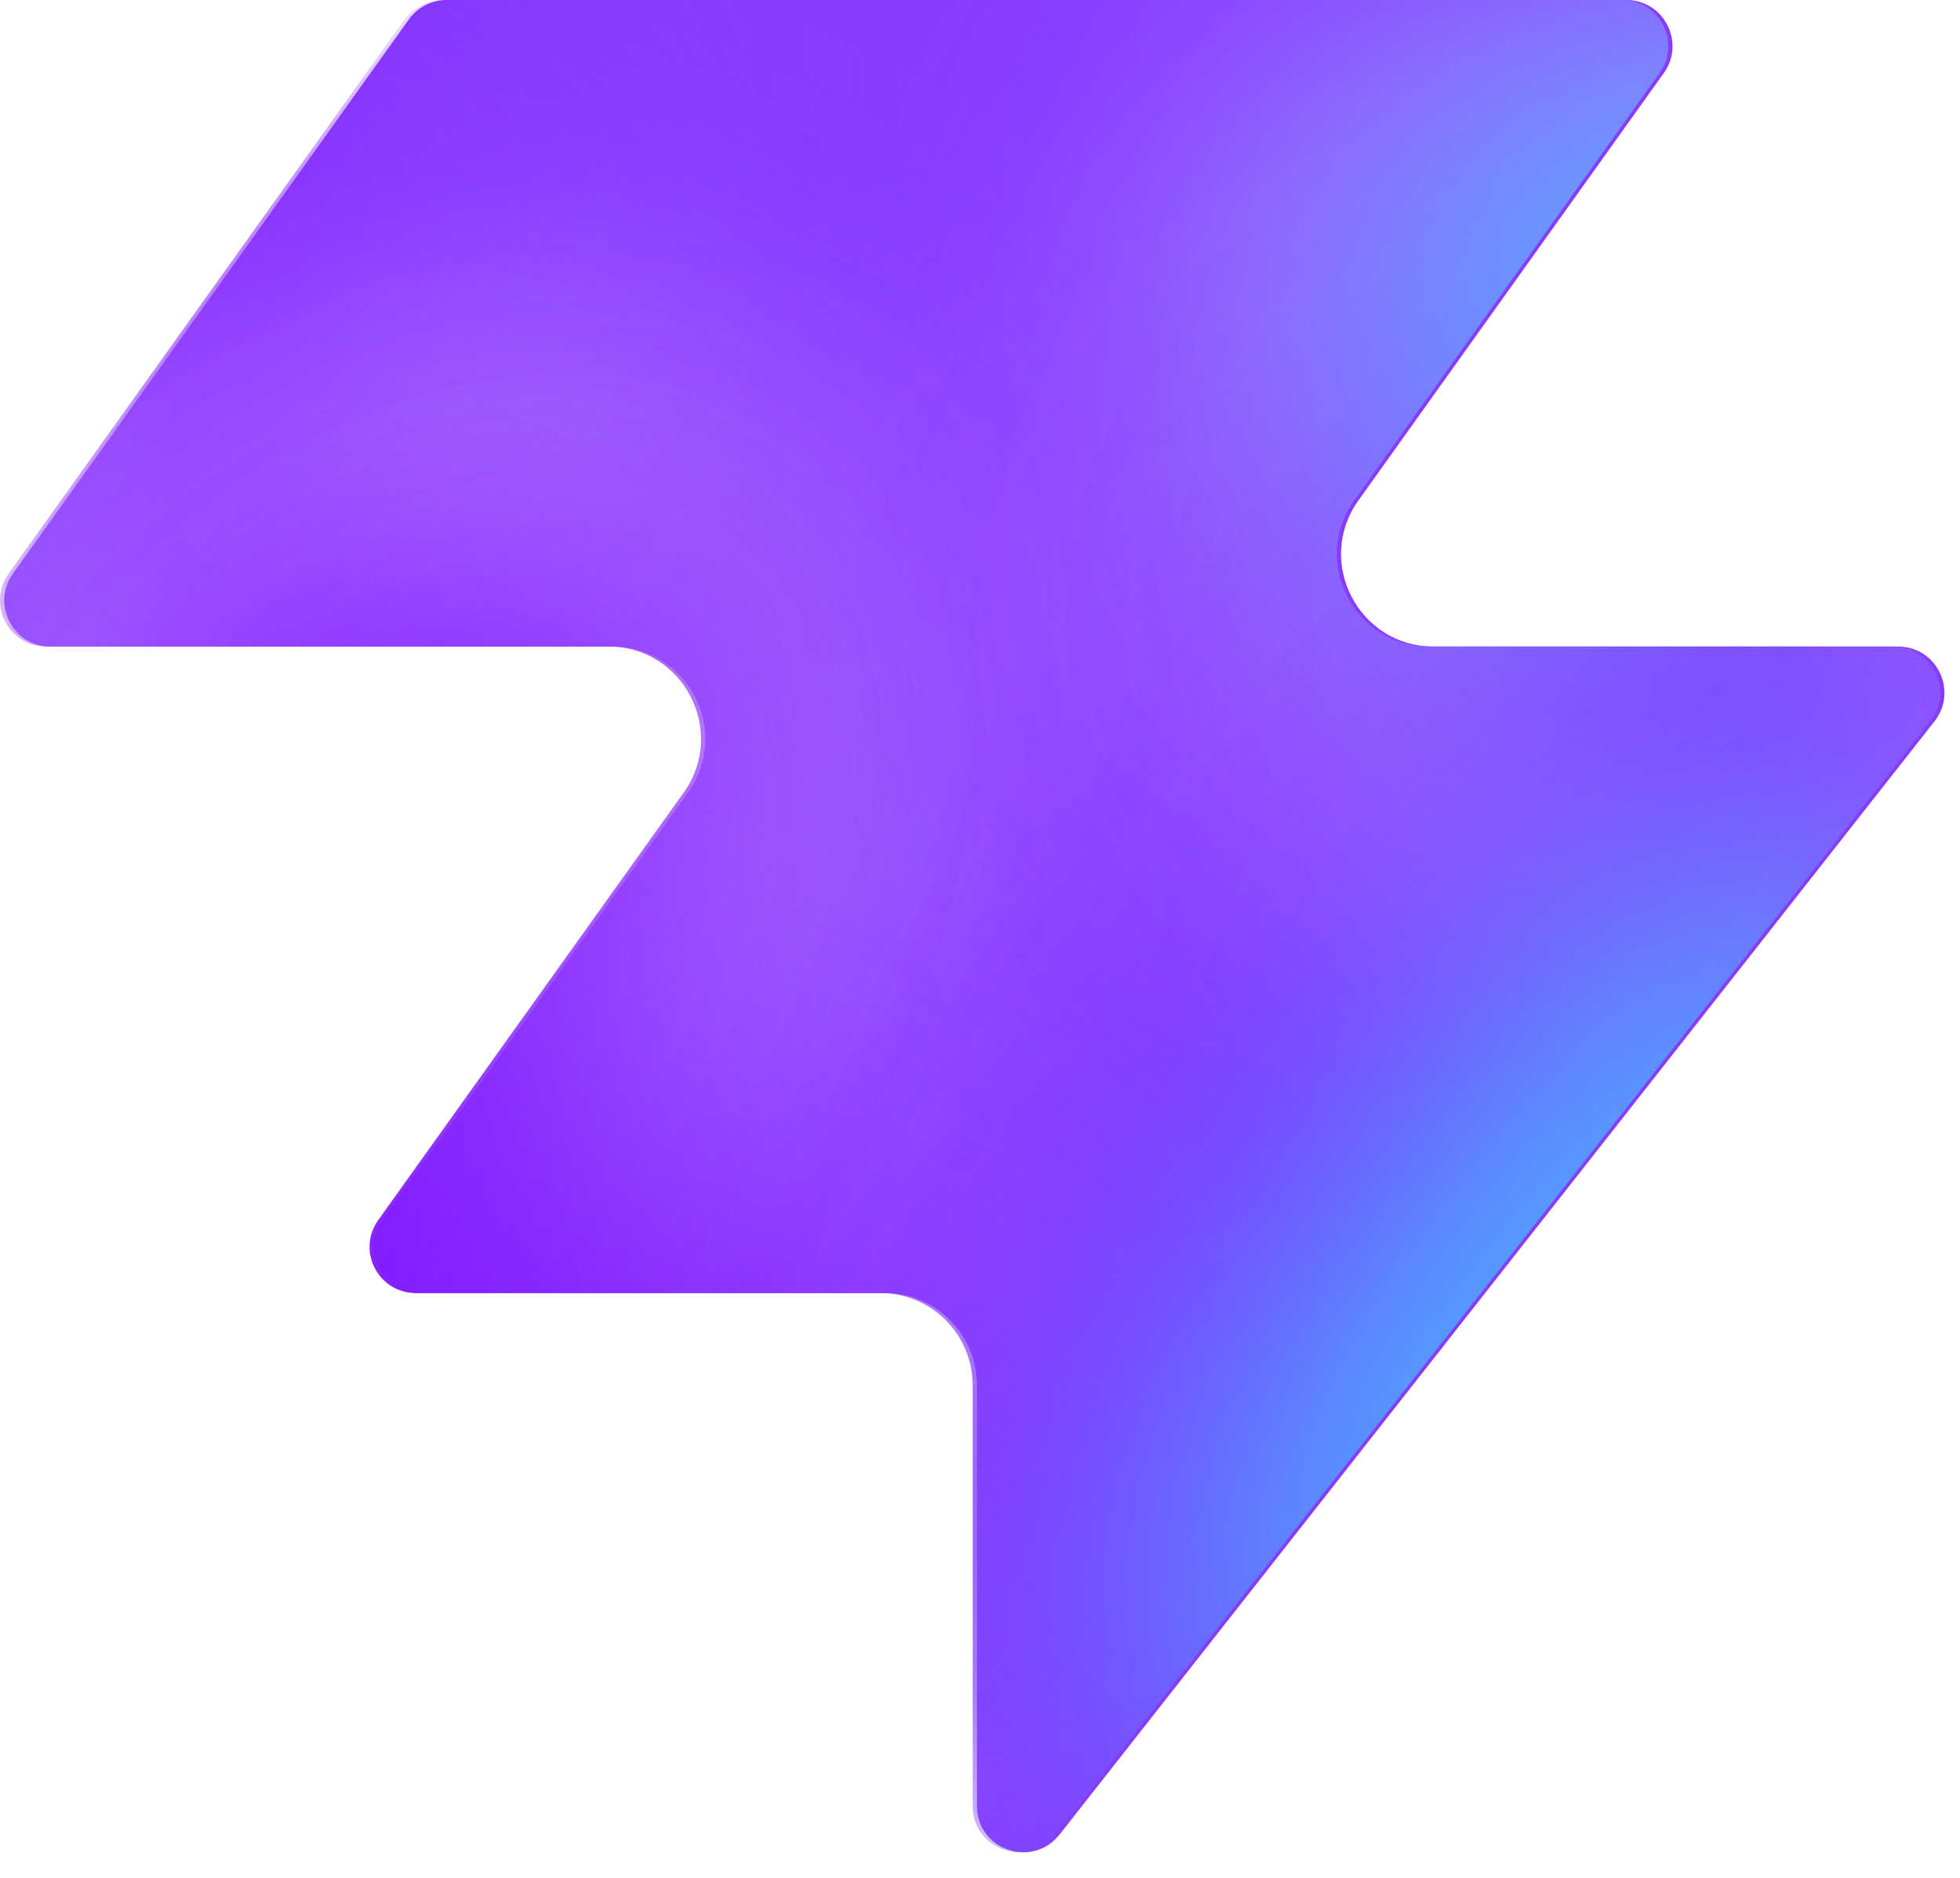
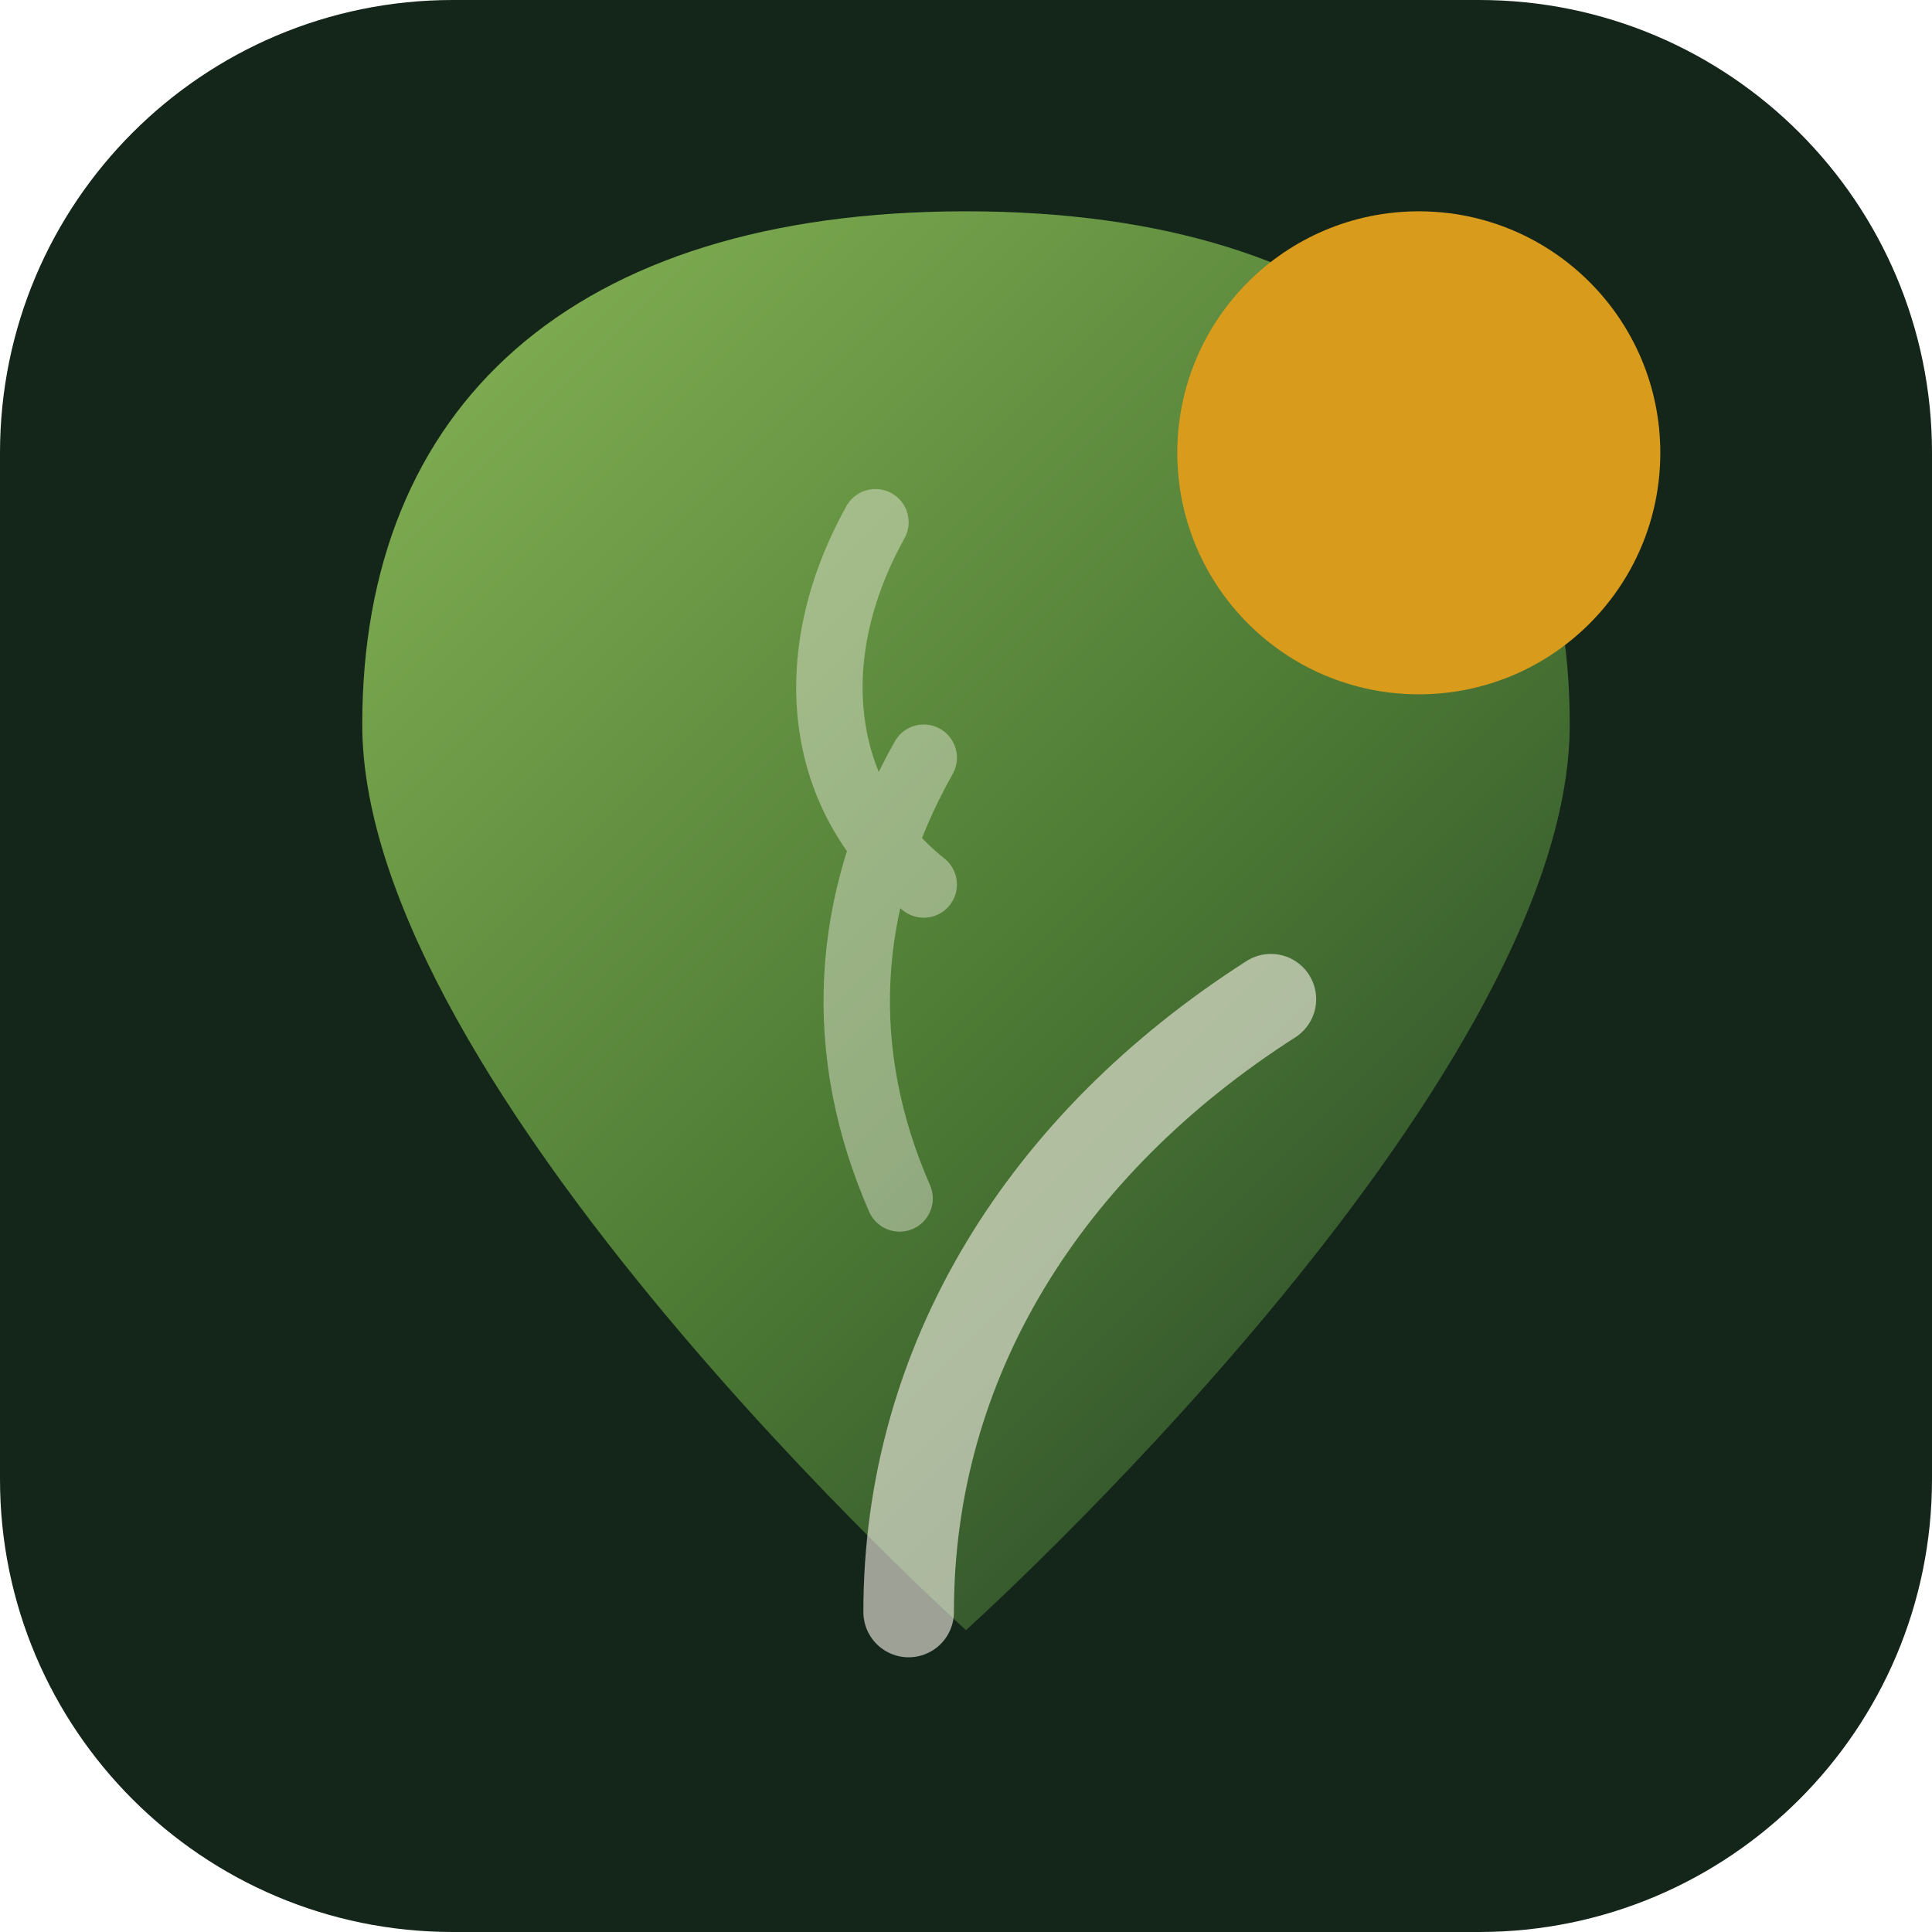
- <svg xmlns="http://www.w3.org/2000/svg" width="48" height="46" fill="none" viewBox="0 0 48 46">
-   <path fill="#863bff" d="M25.946 44.938c-.664.845-2.021.375-2.021-.698V33.937a2.26 2.26 0 0 0-2.262-2.262H10.287c-.92 0-1.456-1.04-.92-1.788l7.48-10.471c1.07-1.497 0-3.578-1.842-3.578H1.237c-.92 0-1.456-1.04-.92-1.788L10.013.474c.214-.297.556-.474.92-.474h28.894c.92 0 1.456 1.04.92 1.788l-7.48 10.471c-1.07 1.498 0 3.579 1.842 3.579h11.377c.943 0 1.473 1.088.89 1.83L25.947 44.94z" style="fill:#863bff;fill:color(display-p3 .525 .23 1);fill-opacity:1" />
-   <mask id="a" width="48" height="46" x="0" y="0" maskUnits="userSpaceOnUse" style="mask-type:alpha">
-     <path fill="#000" d="M25.842 44.938c-.664.844-2.021.375-2.021-.698V33.937a2.26 2.26 0 0 0-2.262-2.262H10.183c-.92 0-1.456-1.04-.92-1.788l7.48-10.471c1.07-1.498 0-3.579-1.842-3.579H1.133c-.92 0-1.456-1.04-.92-1.787L9.91.473c.214-.297.556-.474.92-.474h28.894c.92 0 1.456 1.04.92 1.788l-7.48 10.471c-1.07 1.498 0 3.578 1.842 3.578h11.377c.943 0 1.473 1.088.89 1.832L25.843 44.94z" style="fill:#000;fill-opacity:1" />
-   </mask>
-   <g mask="url(#a)">
-     <g filter="url(#b)">
-       <ellipse cx="5.508" cy="14.704" fill="#ede6ff" rx="5.508" ry="14.704" style="fill:#ede6ff;fill:color(display-p3 .927 .903 1);fill-opacity:1" transform="matrix(.00324 1 1 -.00324 -4.47 31.516)" />
-     </g>
-     <g filter="url(#c)">
-       <ellipse cx="10.399" cy="29.851" fill="#ede6ff" rx="10.399" ry="29.851" style="fill:#ede6ff;fill:color(display-p3 .927 .903 1);fill-opacity:1" transform="matrix(.00324 1 1 -.00324 -39.328 7.883)" />
-     </g>
-     <g filter="url(#d)">
-       <ellipse cx="5.508" cy="30.487" fill="#7e14ff" rx="5.508" ry="30.487" style="fill:#7e14ff;fill:color(display-p3 .492 .077 1);fill-opacity:1" transform="rotate(89.814 -25.913 -14.639)scale(1 -1)" />
-     </g>
-     <g filter="url(#e)">
-       <ellipse cx="5.508" cy="30.599" fill="#7e14ff" rx="5.508" ry="30.599" style="fill:#7e14ff;fill:color(display-p3 .492 .077 1);fill-opacity:1" transform="rotate(89.814 -32.644 -3.334)scale(1 -1)" />
-     </g>
-     <g filter="url(#f)">
-       <ellipse cx="5.508" cy="30.599" fill="#7e14ff" rx="5.508" ry="30.599" style="fill:#7e14ff;fill:color(display-p3 .492 .077 1);fill-opacity:1" transform="matrix(.00324 1 1 -.00324 -34.34 30.47)" />
-     </g>
-     <g filter="url(#g)">
-       <ellipse cx="14.072" cy="22.078" fill="#ede6ff" rx="14.072" ry="22.078" style="fill:#ede6ff;fill:color(display-p3 .927 .903 1);fill-opacity:1" transform="rotate(93.35 24.506 48.493)scale(-1 1)" />
-     </g>
-     <g filter="url(#h)">
-       <ellipse cx="3.47" cy="21.501" fill="#7e14ff" rx="3.47" ry="21.501" style="fill:#7e14ff;fill:color(display-p3 .492 .077 1);fill-opacity:1" transform="rotate(89.009 28.708 47.59)scale(-1 1)" />
-     </g>
-     <g filter="url(#i)">
-       <ellipse cx="3.47" cy="21.501" fill="#7e14ff" rx="3.47" ry="21.501" style="fill:#7e14ff;fill:color(display-p3 .492 .077 1);fill-opacity:1" transform="rotate(89.009 28.708 47.59)scale(-1 1)" />
-     </g>
-     <g filter="url(#j)">
-       <ellipse cx=".387" cy="8.972" fill="#7e14ff" rx="4.407" ry="29.108" style="fill:#7e14ff;fill:color(display-p3 .492 .077 1);fill-opacity:1" transform="rotate(39.51 .387 8.972)" />
-     </g>
-     <g filter="url(#k)">
-       <ellipse cx="47.523" cy="-6.092" fill="#7e14ff" rx="4.407" ry="29.108" style="fill:#7e14ff;fill:color(display-p3 .492 .077 1);fill-opacity:1" transform="rotate(37.892 47.523 -6.092)" />
-     </g>
-     <g filter="url(#l)">
-       <ellipse cx="41.412" cy="6.333" fill="#47bfff" rx="5.971" ry="9.665" style="fill:#47bfff;fill:color(display-p3 .28 .748 1);fill-opacity:1" transform="rotate(37.892 41.412 6.333)" />
-     </g>
-     <g filter="url(#m)">
-       <ellipse cx="-1.879" cy="38.332" fill="#7e14ff" rx="4.407" ry="29.108" style="fill:#7e14ff;fill:color(display-p3 .492 .077 1);fill-opacity:1" transform="rotate(37.892 -1.88 38.332)" />
-     </g>
-     <g filter="url(#n)">
-       <ellipse cx="-1.879" cy="38.332" fill="#7e14ff" rx="4.407" ry="29.108" style="fill:#7e14ff;fill:color(display-p3 .492 .077 1);fill-opacity:1" transform="rotate(37.892 -1.88 38.332)" />
-     </g>
-     <g filter="url(#o)">
-       <ellipse cx="35.651" cy="29.907" fill="#7e14ff" rx="4.407" ry="29.108" style="fill:#7e14ff;fill:color(display-p3 .492 .077 1);fill-opacity:1" transform="rotate(37.892 35.651 29.907)" />
-     </g>
-     <g filter="url(#p)">
-       <ellipse cx="38.418" cy="32.4" fill="#47bfff" rx="5.971" ry="15.297" style="fill:#47bfff;fill:color(display-p3 .28 .748 1);fill-opacity:1" transform="rotate(37.892 38.418 32.4)" />
-     </g>
-   </g>
+ <svg xmlns="http://www.w3.org/2000/svg" viewBox="0 0 64 64" width="64" height="64">
  <defs>
-     <filter id="b" width="60.045" height="41.654" x="-19.77" y="16.149" color-interpolation-filters="sRGB" filterUnits="userSpaceOnUse">
-       <feFlood flood-opacity="0" result="BackgroundImageFix" />
-       <feBlend in="SourceGraphic" in2="BackgroundImageFix" result="shape" />
-       <feGaussianBlur result="effect1_foregroundBlur_2002_17158" stdDeviation="7.659" />
-     </filter>
-     <filter id="c" width="90.34" height="51.437" x="-54.613" y="-7.533" color-interpolation-filters="sRGB" filterUnits="userSpaceOnUse">
-       <feFlood flood-opacity="0" result="BackgroundImageFix" />
-       <feBlend in="SourceGraphic" in2="BackgroundImageFix" result="shape" />
-       <feGaussianBlur result="effect1_foregroundBlur_2002_17158" stdDeviation="7.659" />
-     </filter>
-     <filter id="d" width="79.355" height="29.4" x="-49.64" y="2.03" color-interpolation-filters="sRGB" filterUnits="userSpaceOnUse">
-       <feFlood flood-opacity="0" result="BackgroundImageFix" />
-       <feBlend in="SourceGraphic" in2="BackgroundImageFix" result="shape" />
-       <feGaussianBlur result="effect1_foregroundBlur_2002_17158" stdDeviation="4.596" />
-     </filter>
-     <filter id="e" width="79.579" height="29.4" x="-45.045" y="20.029" color-interpolation-filters="sRGB" filterUnits="userSpaceOnUse">
-       <feFlood flood-opacity="0" result="BackgroundImageFix" />
-       <feBlend in="SourceGraphic" in2="BackgroundImageFix" result="shape" />
-       <feGaussianBlur result="effect1_foregroundBlur_2002_17158" stdDeviation="4.596" />
-     </filter>
-     <filter id="f" width="79.579" height="29.4" x="-43.513" y="21.178" color-interpolation-filters="sRGB" filterUnits="userSpaceOnUse">
-       <feFlood flood-opacity="0" result="BackgroundImageFix" />
-       <feBlend in="SourceGraphic" in2="BackgroundImageFix" result="shape" />
-       <feGaussianBlur result="effect1_foregroundBlur_2002_17158" stdDeviation="4.596" />
-     </filter>
-     <filter id="g" width="74.749" height="58.852" x="15.756" y="-17.901" color-interpolation-filters="sRGB" filterUnits="userSpaceOnUse">
-       <feFlood flood-opacity="0" result="BackgroundImageFix" />
-       <feBlend in="SourceGraphic" in2="BackgroundImageFix" result="shape" />
-       <feGaussianBlur result="effect1_foregroundBlur_2002_17158" stdDeviation="7.659" />
-     </filter>
-     <filter id="h" width="61.377" height="25.362" x="23.548" y="2.284" color-interpolation-filters="sRGB" filterUnits="userSpaceOnUse">
-       <feFlood flood-opacity="0" result="BackgroundImageFix" />
-       <feBlend in="SourceGraphic" in2="BackgroundImageFix" result="shape" />
-       <feGaussianBlur result="effect1_foregroundBlur_2002_17158" stdDeviation="4.596" />
-     </filter>
-     <filter id="i" width="61.377" height="25.362" x="23.548" y="2.284" color-interpolation-filters="sRGB" filterUnits="userSpaceOnUse">
-       <feFlood flood-opacity="0" result="BackgroundImageFix" />
-       <feBlend in="SourceGraphic" in2="BackgroundImageFix" result="shape" />
-       <feGaussianBlur result="effect1_foregroundBlur_2002_17158" stdDeviation="4.596" />
-     </filter>
-     <filter id="j" width="56.045" height="63.649" x="-27.636" y="-22.853" color-interpolation-filters="sRGB" filterUnits="userSpaceOnUse">
-       <feFlood flood-opacity="0" result="BackgroundImageFix" />
-       <feBlend in="SourceGraphic" in2="BackgroundImageFix" result="shape" />
-       <feGaussianBlur result="effect1_foregroundBlur_2002_17158" stdDeviation="4.596" />
-     </filter>
-     <filter id="k" width="54.814" height="64.646" x="20.116" y="-38.415" color-interpolation-filters="sRGB" filterUnits="userSpaceOnUse">
-       <feFlood flood-opacity="0" result="BackgroundImageFix" />
-       <feBlend in="SourceGraphic" in2="BackgroundImageFix" result="shape" />
-       <feGaussianBlur result="effect1_foregroundBlur_2002_17158" stdDeviation="4.596" />
-     </filter>
-     <filter id="l" width="33.541" height="35.313" x="24.641" y="-11.323" color-interpolation-filters="sRGB" filterUnits="userSpaceOnUse">
-       <feFlood flood-opacity="0" result="BackgroundImageFix" />
-       <feBlend in="SourceGraphic" in2="BackgroundImageFix" result="shape" />
-       <feGaussianBlur result="effect1_foregroundBlur_2002_17158" stdDeviation="4.596" />
-     </filter>
-     <filter id="m" width="54.814" height="64.646" x="-29.286" y="6.009" color-interpolation-filters="sRGB" filterUnits="userSpaceOnUse">
-       <feFlood flood-opacity="0" result="BackgroundImageFix" />
-       <feBlend in="SourceGraphic" in2="BackgroundImageFix" result="shape" />
-       <feGaussianBlur result="effect1_foregroundBlur_2002_17158" stdDeviation="4.596" />
-     </filter>
-     <filter id="n" width="54.814" height="64.646" x="-29.286" y="6.009" color-interpolation-filters="sRGB" filterUnits="userSpaceOnUse">
-       <feFlood flood-opacity="0" result="BackgroundImageFix" />
-       <feBlend in="SourceGraphic" in2="BackgroundImageFix" result="shape" />
-       <feGaussianBlur result="effect1_foregroundBlur_2002_17158" stdDeviation="4.596" />
-     </filter>
-     <filter id="o" width="54.814" height="64.646" x="8.244" y="-2.416" color-interpolation-filters="sRGB" filterUnits="userSpaceOnUse">
-       <feFlood flood-opacity="0" result="BackgroundImageFix" />
-       <feBlend in="SourceGraphic" in2="BackgroundImageFix" result="shape" />
-       <feGaussianBlur result="effect1_foregroundBlur_2002_17158" stdDeviation="4.596" />
-     </filter>
-     <filter id="p" width="39.409" height="43.623" x="18.713" y="10.588" color-interpolation-filters="sRGB" filterUnits="userSpaceOnUse">
-       <feFlood flood-opacity="0" result="BackgroundImageFix" />
-       <feBlend in="SourceGraphic" in2="BackgroundImageFix" result="shape" />
-       <feGaussianBlur result="effect1_foregroundBlur_2002_17158" stdDeviation="4.596" />
-     </filter>
+     <linearGradient id="lg" x1="8" y1="6" x2="56" y2="54" gradientUnits="userSpaceOnUse">
+       <stop offset="0" stop-color="#8FBC5A" />
+       <stop offset=".55" stop-color="#4C7A34" />
+       <stop offset="1" stop-color="#1F3527" />
+     </linearGradient>
  </defs>
+   <rect width="64" height="64" rx="15" fill="#14251A" />
+   <path d="M32 54C32 54 12 36 12 24C12 13.5 18.9 7 32 7C45.1 7 52 13.5 52 24C52 36 32 54 32 54Z" fill="url(#lg)" />
+   <path d="M30.1 53.4c0-8.3 4.5-15.5 12-20.3" stroke="#F8F3E9" stroke-opacity=".6" stroke-width="3" stroke-linecap="round" fill="none" />
+   <path d="M29.8 39.7c-2.1-4.8-1.9-9.8.8-14.6M30.6 29.3c-3.5-2.8-4.1-7.5-1.6-12" stroke="#F8F3E9" stroke-opacity=".42" stroke-width="2.2" stroke-linecap="round" fill="none" />
+   <circle cx="47" cy="15" r="8" fill="#D99B1C" />
</svg>
